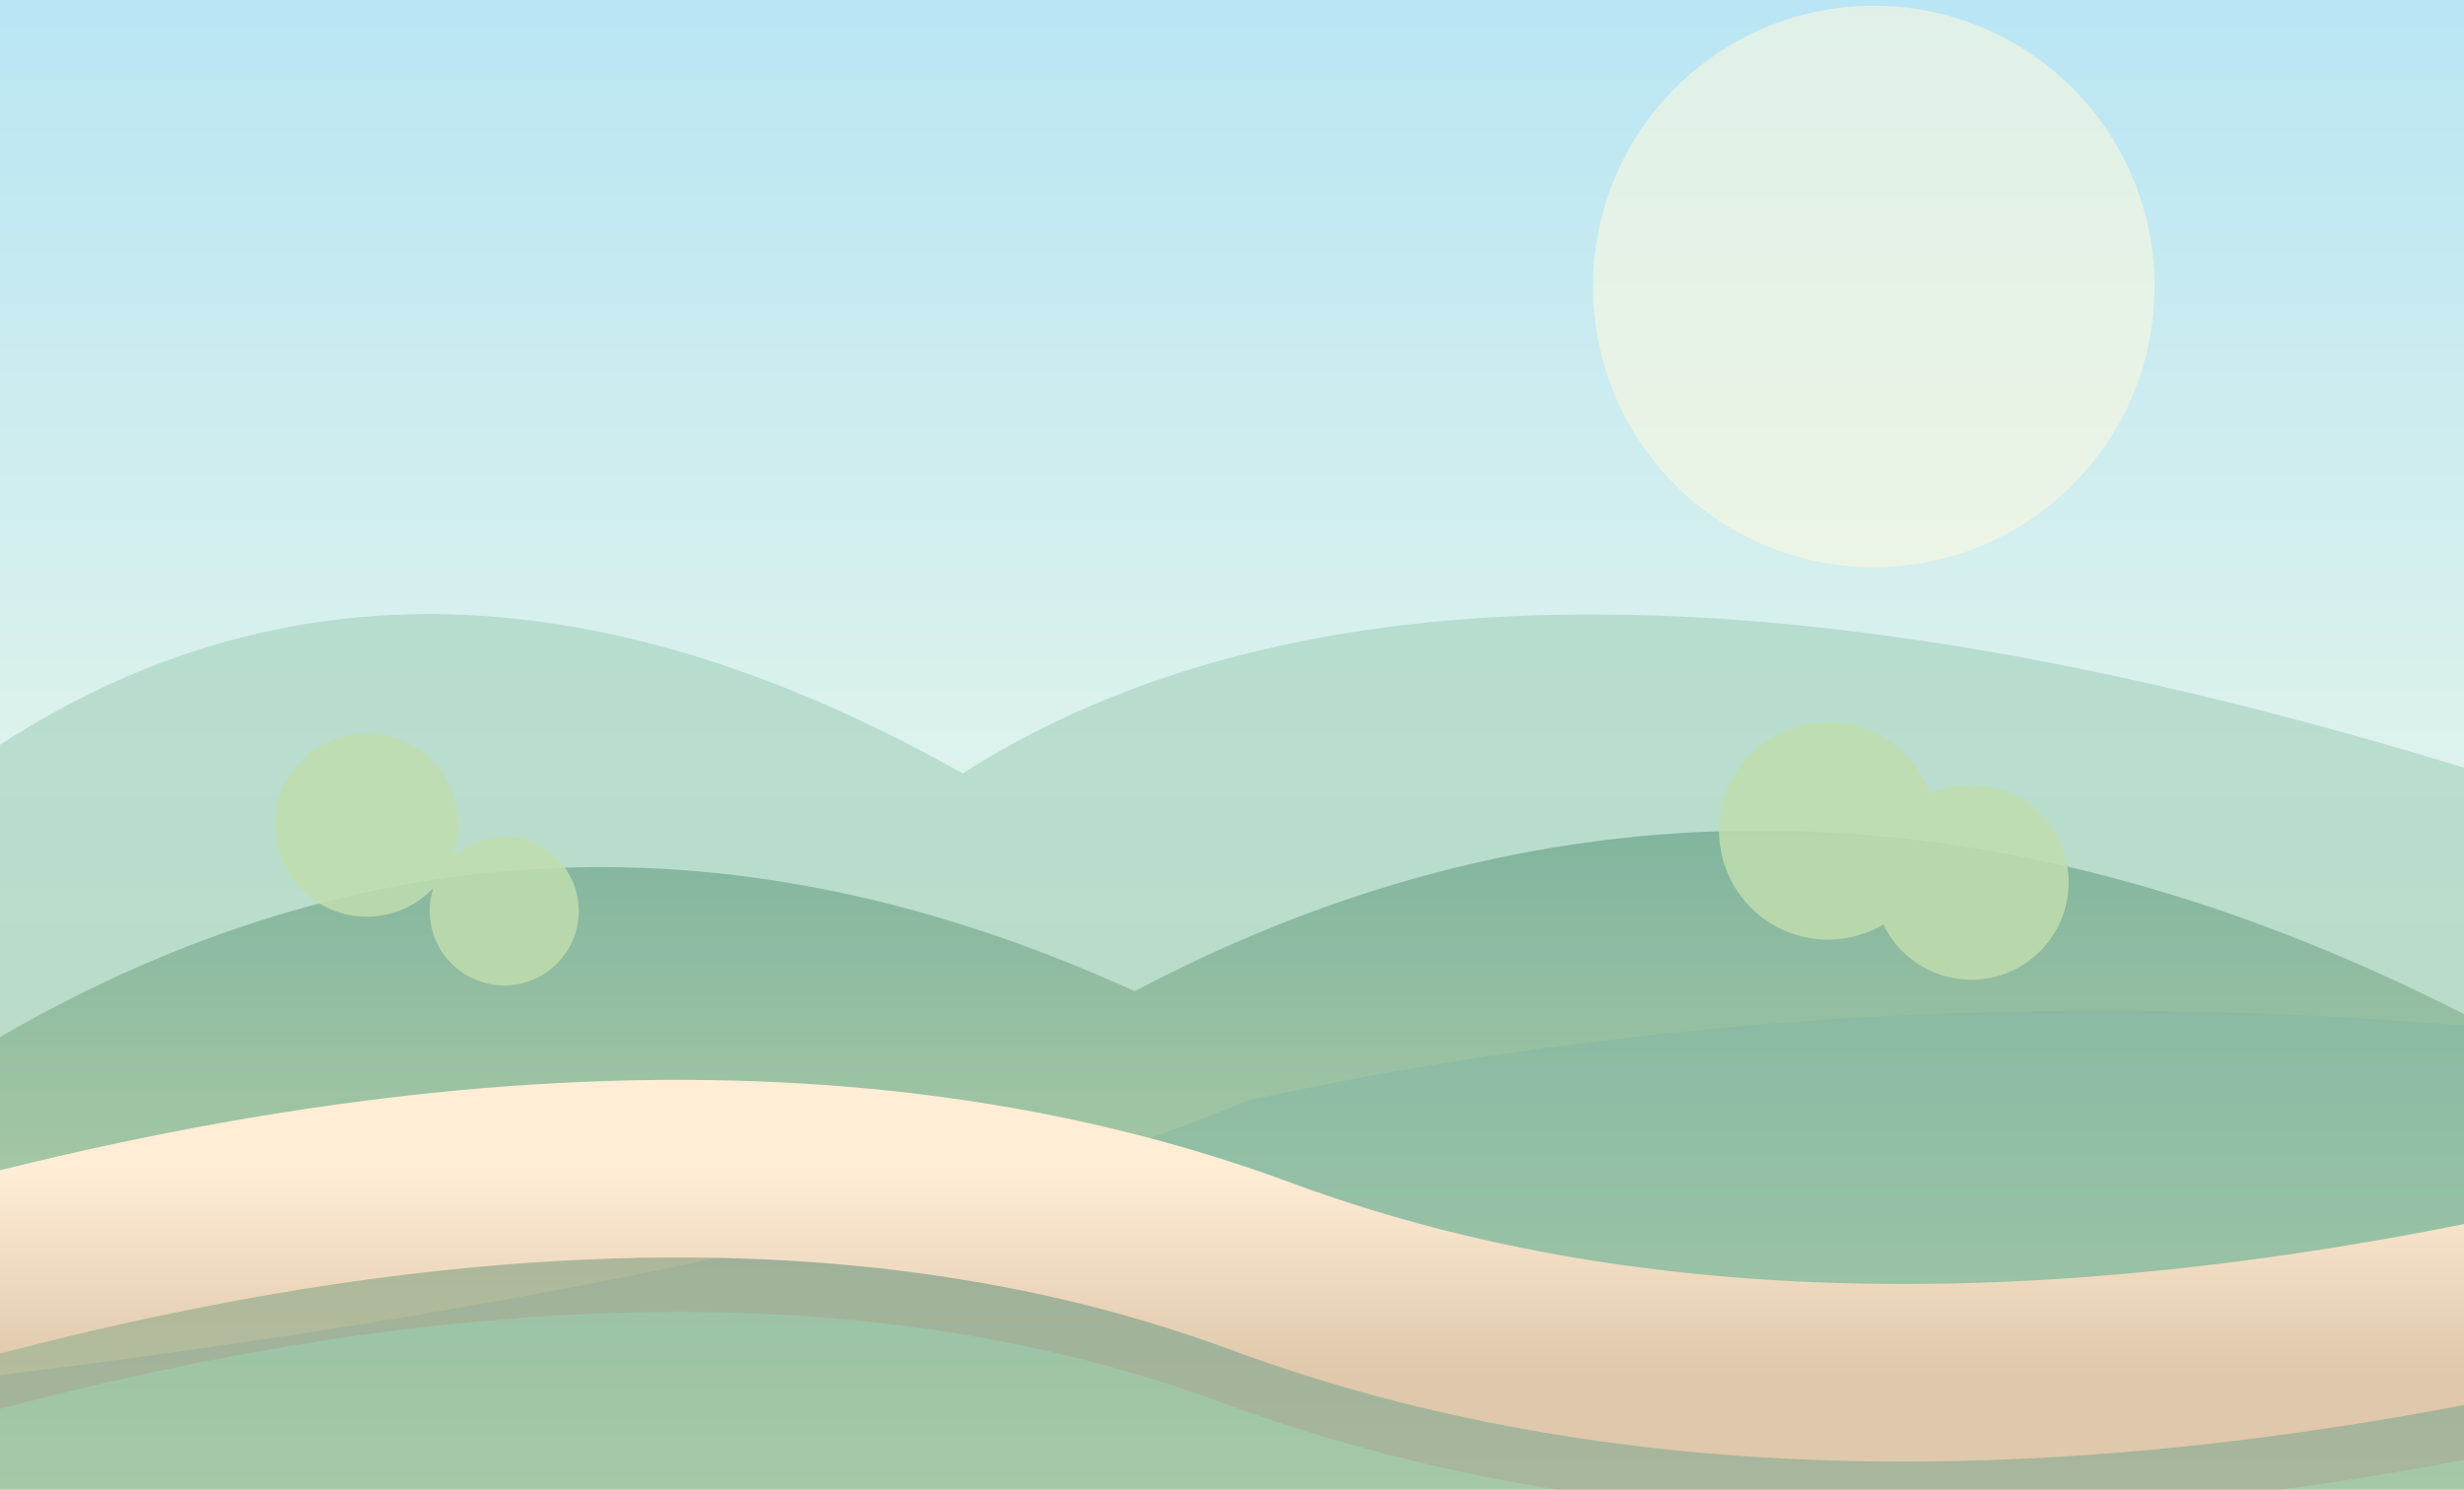
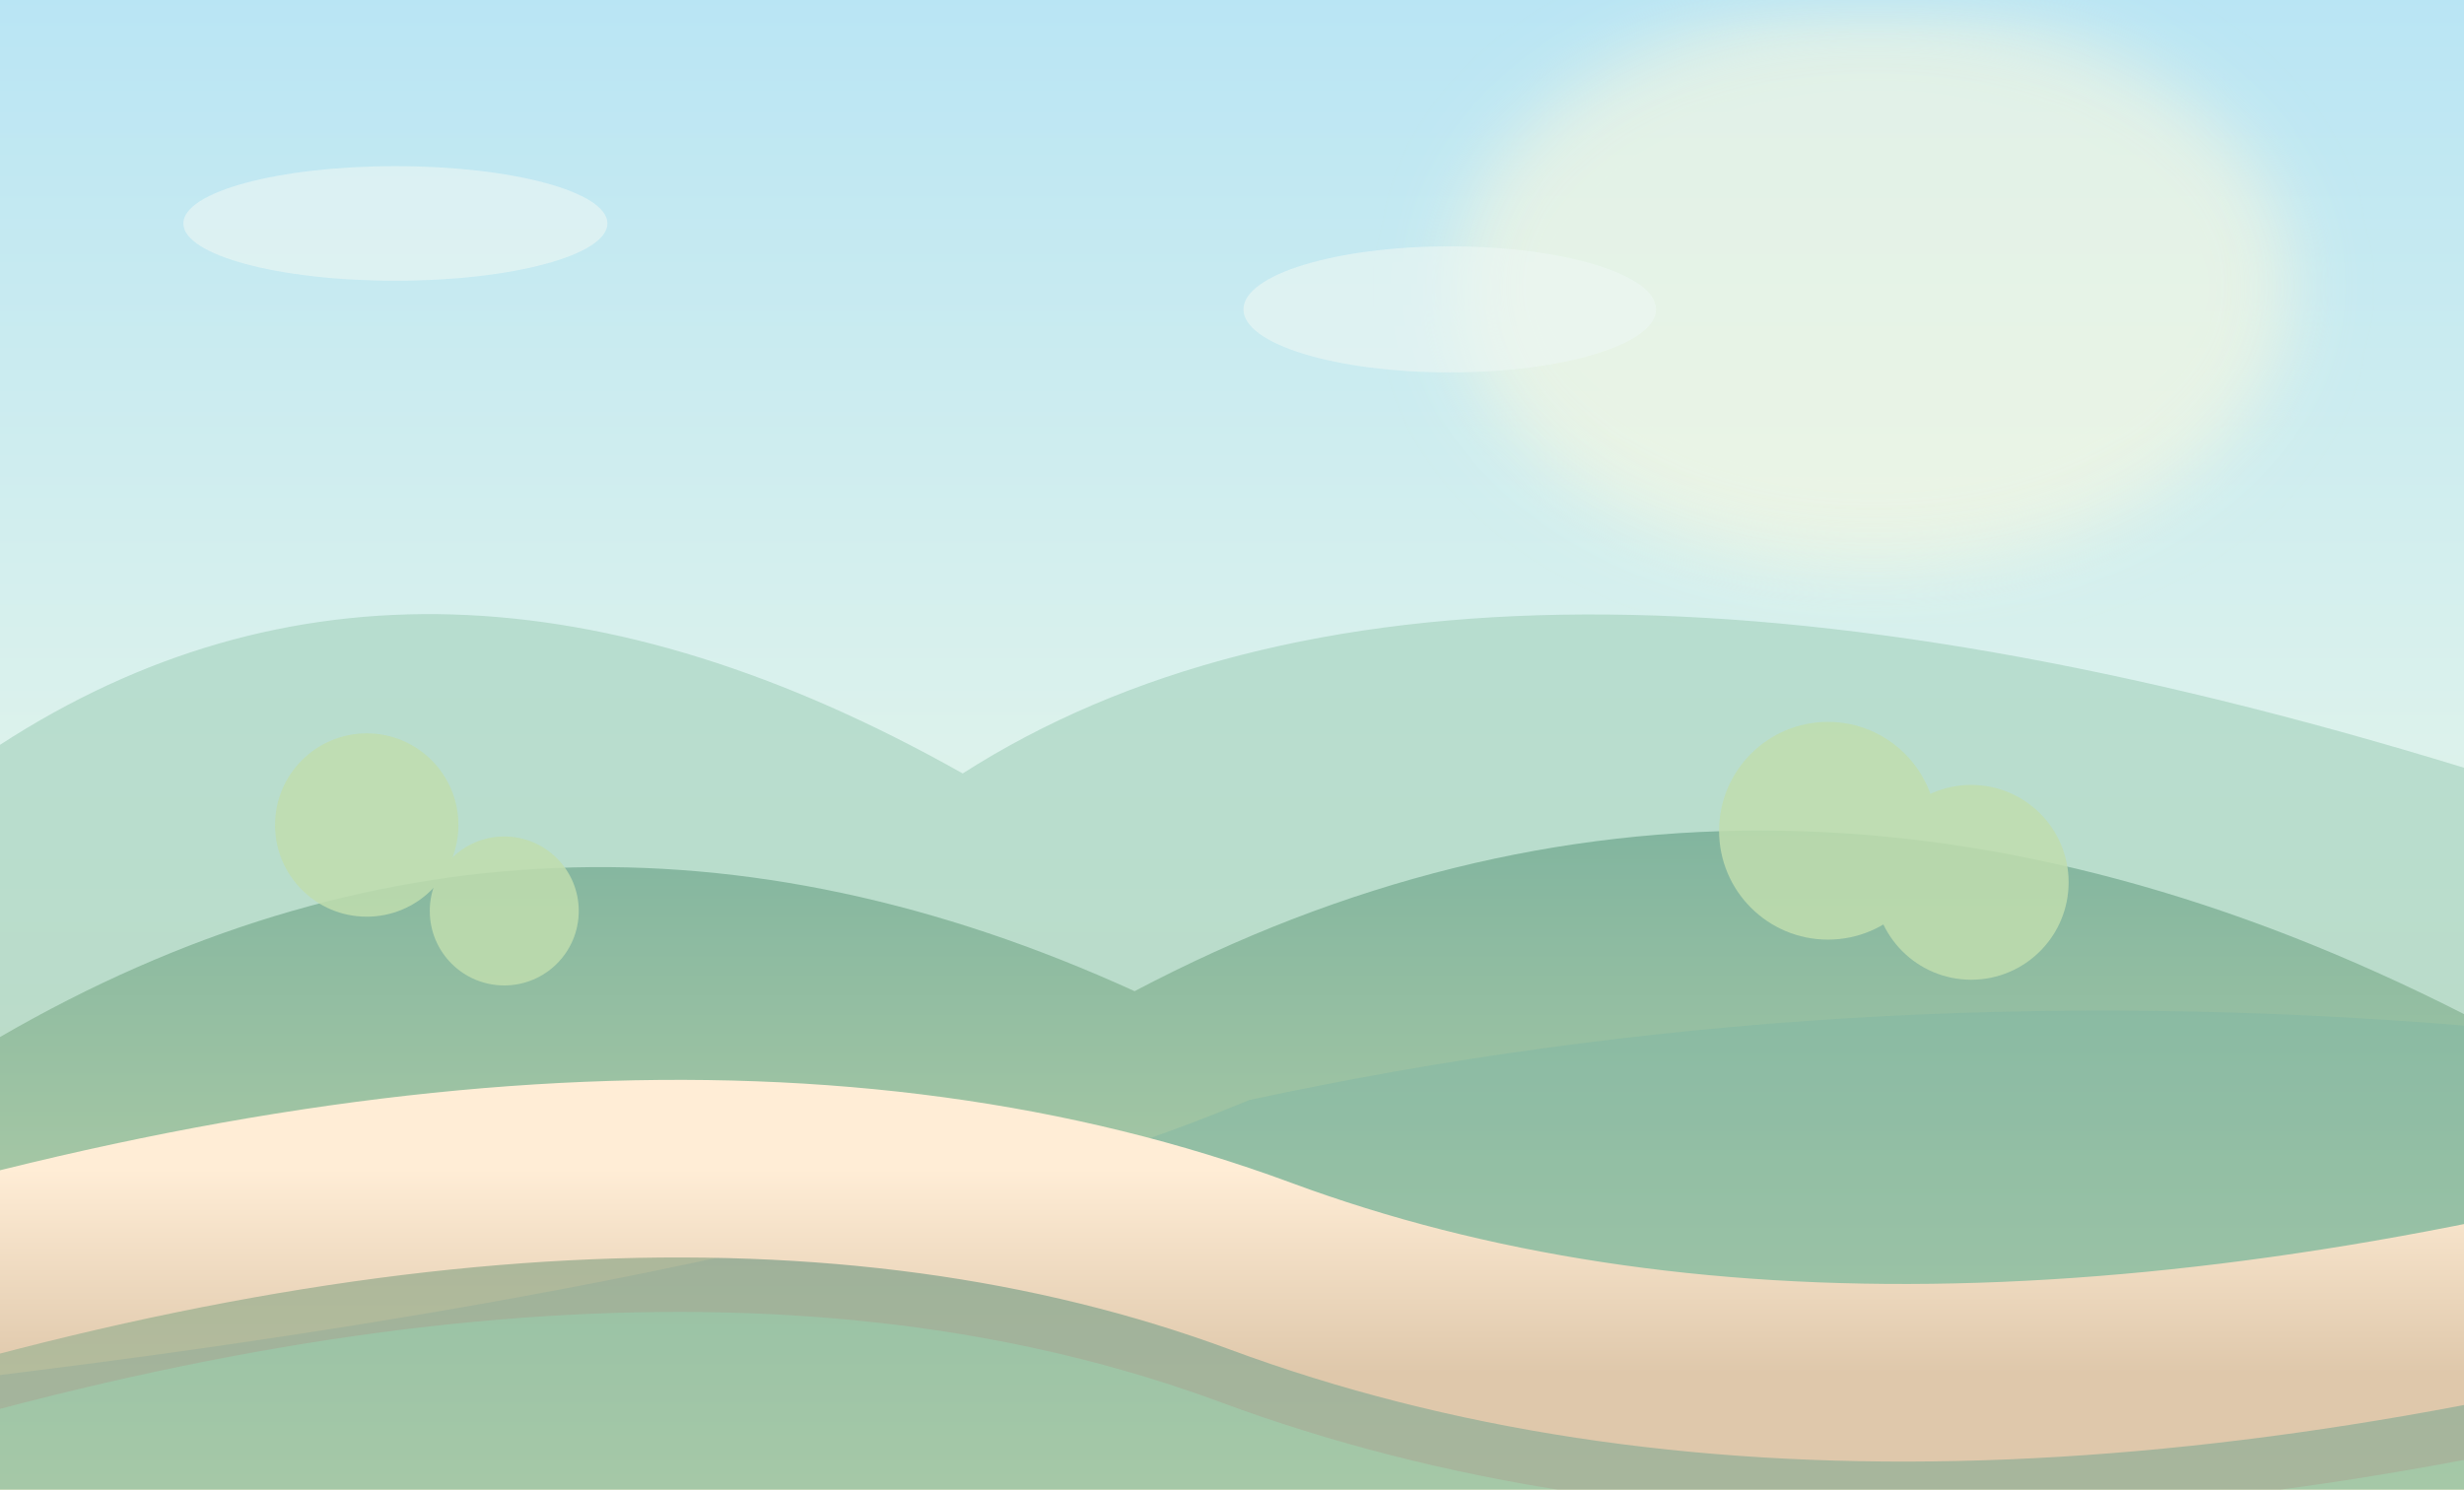
<svg xmlns="http://www.w3.org/2000/svg" viewBox="0 0 430 260" preserveAspectRatio="xMidYMid slice">
  <defs>
    <linearGradient id="sky" x2="0" y2="1">
      <stop stop-color="#b9e5f4" />
      <stop offset=".5" stop-color="#dcf2ec" />
      <stop offset="1" stop-color="#e9e8c8" />
    </linearGradient>
    <linearGradient id="hills" x2="0" y2="1">
      <stop stop-color="#82b59f" />
      <stop offset="1" stop-color="#c4d7a9" />
    </linearGradient>
    <linearGradient id="road" x2="0" y2="1">
      <stop stop-color="#ffedd6" />
      <stop offset="1" stop-color="#dfc8ab" />
    </linearGradient>
+     <filter id="blur">
+       <feGaussianBlur stdDeviation="6" />
+     </filter>
  </defs>
  <rect width="430" height="260" fill="url(#sky)" />
-   <circle cx="327" cy="50" r="49" fill="#fff9de" opacity=".55" />
+   <ellipse cx="327" cy="50" rx="73" ry="49" fill="#fff9de" opacity=".55" filter="url(#blur)" />
  <path d="M0 130Q74 82 168 135Q254 80 430 134V260H0Z" fill="#a6d2bf" opacity=".65" />
  <path d="M0 181Q95 126 198 173Q308 115 430 177V260H0Z" fill="url(#hills)" />
  <path d="M0 240Q146 222 218 192Q320 170 430 179V260H0Z" fill="#7eb5a4" opacity=".43" />
  <path d="M-50 240Q112 186 220 226T490 220" stroke="#ae9689" stroke-opacity=".36" stroke-width="40" fill="none" />
  <path d="M-50 235Q112 181 220 221T490 215" stroke="url(#road)" stroke-width="31" fill="none" />
  <g fill="#c0ddae" opacity=".85">
    <circle cx="64" cy="144" r="16" />
    <circle cx="88" cy="159" r="13" />
    <circle cx="319" cy="145" r="19" />
    <circle cx="344" cy="154" r="17" />
  </g>
+   <g fill="#edf7f4" opacity=".6">
+     <ellipse cx="69" cy="39" rx="37" ry="10" />
+     <ellipse cx="253" cy="54" rx="36" ry="11" />
+   </g>
</svg>
